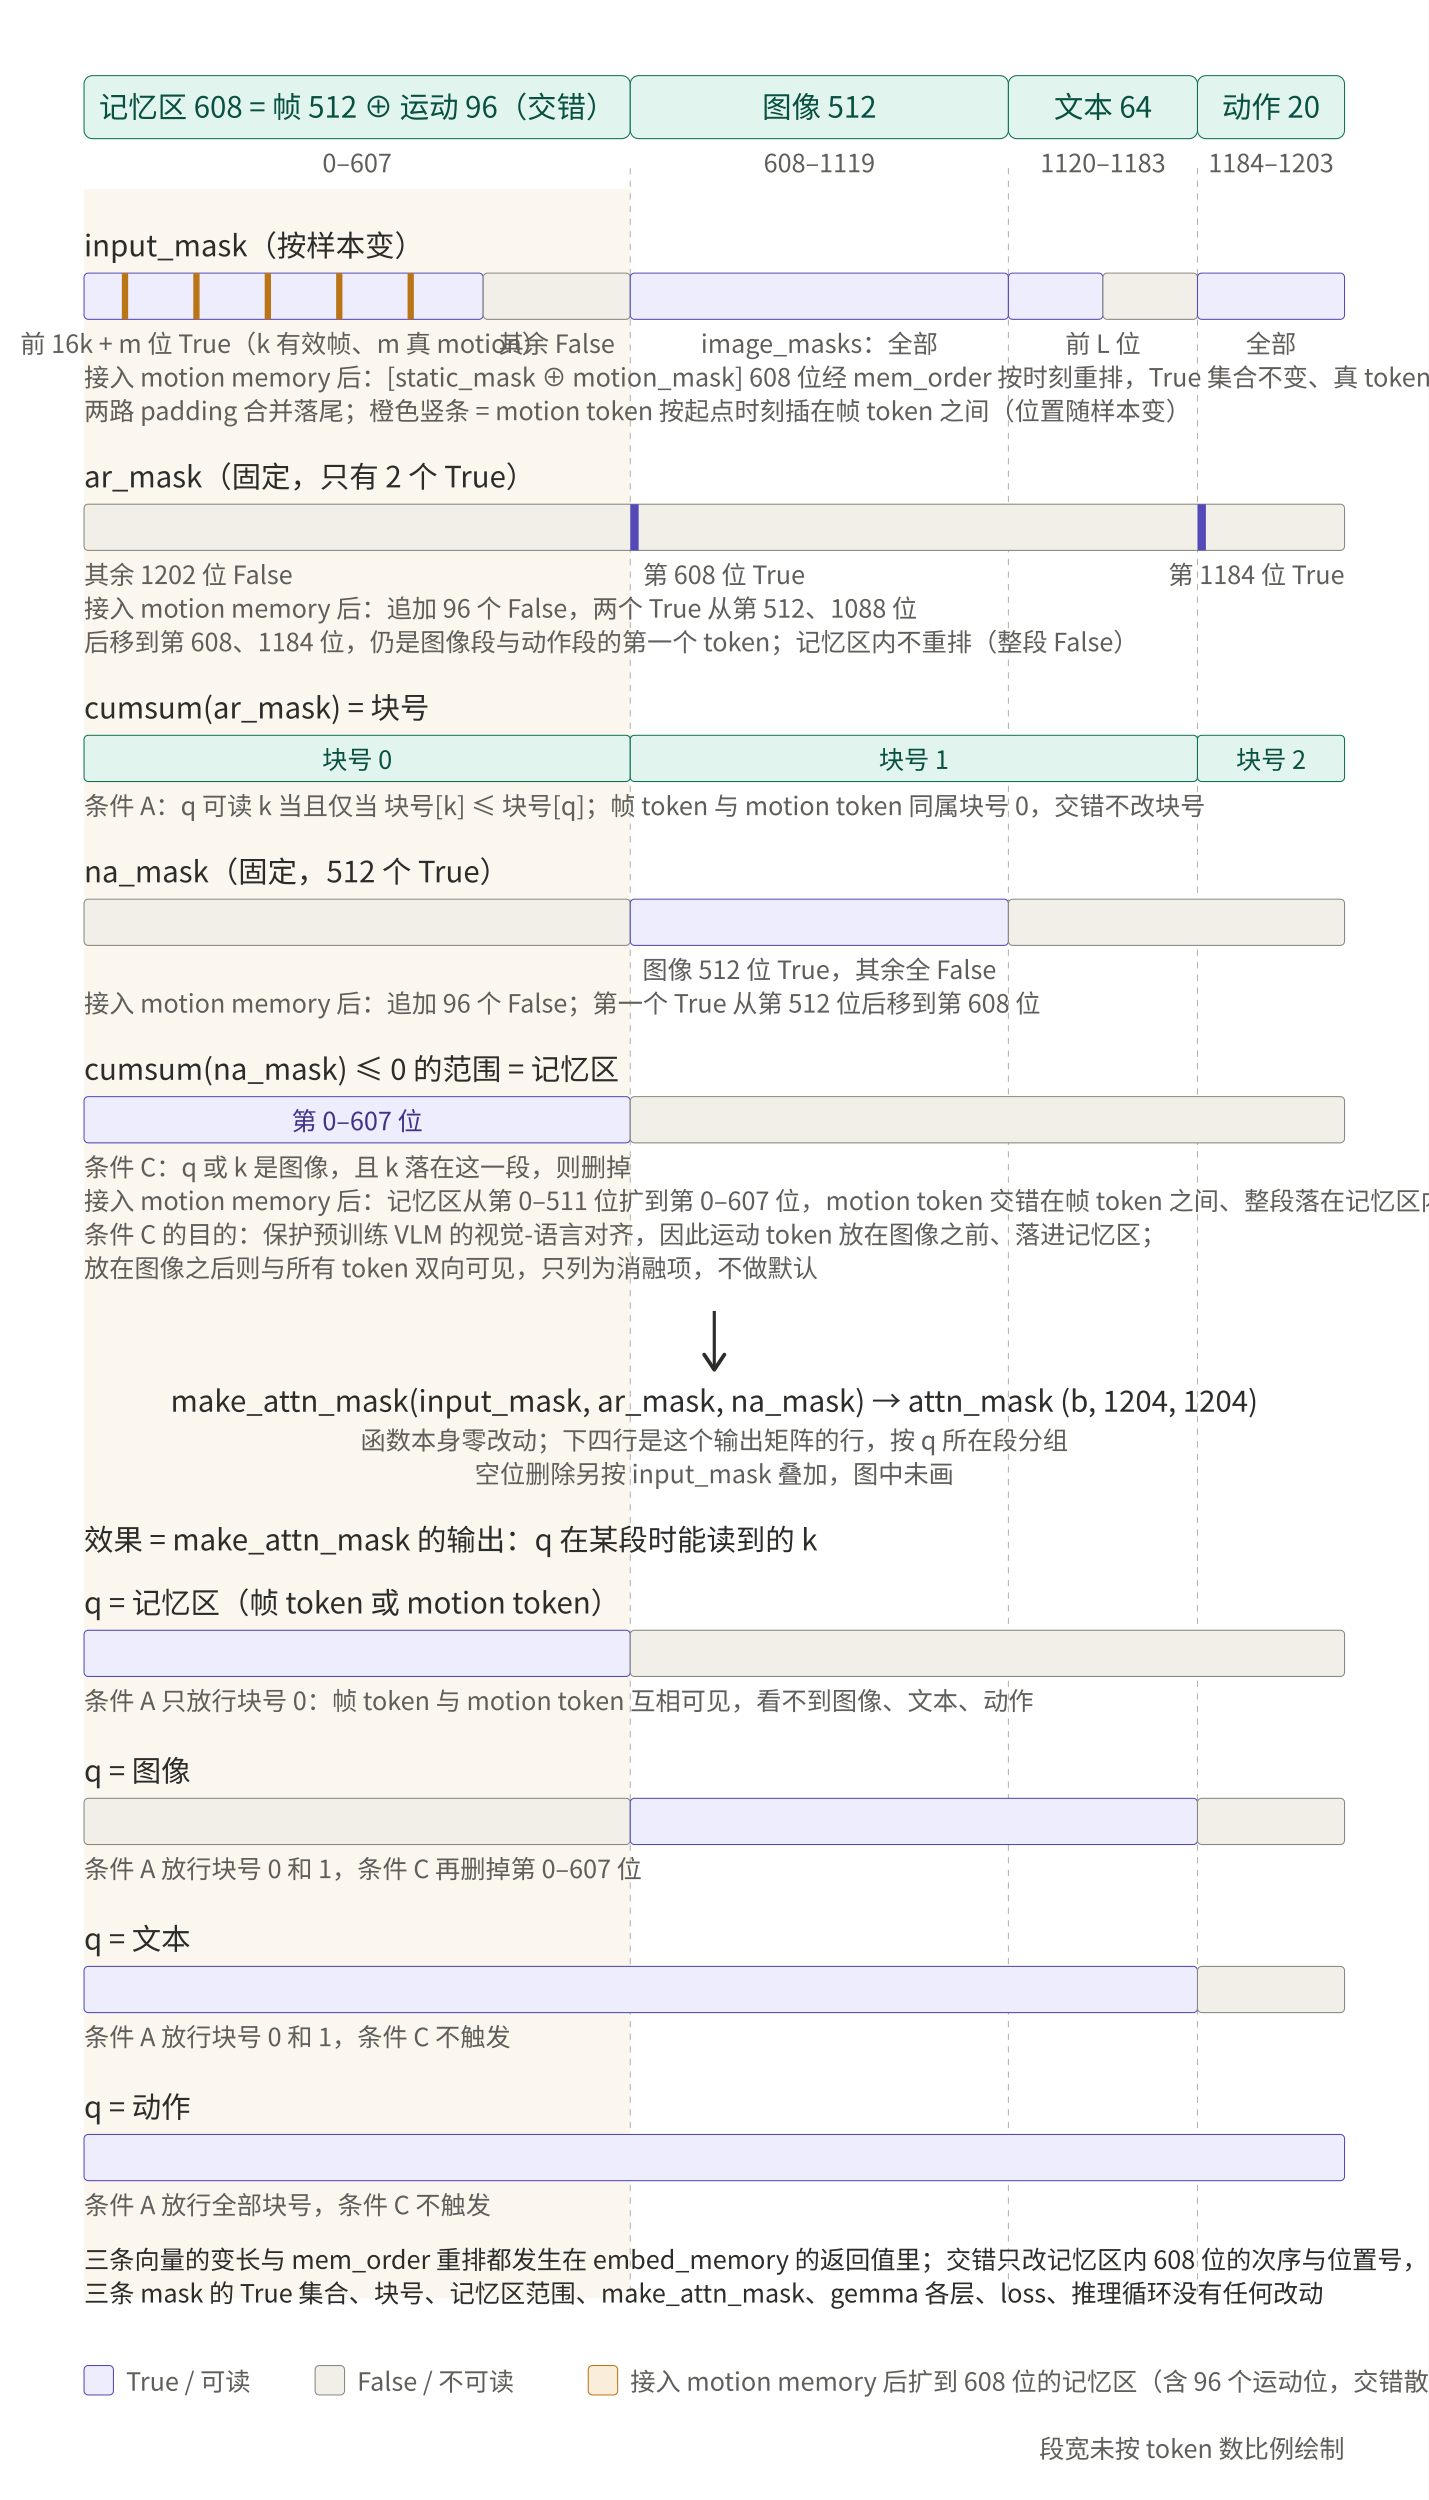
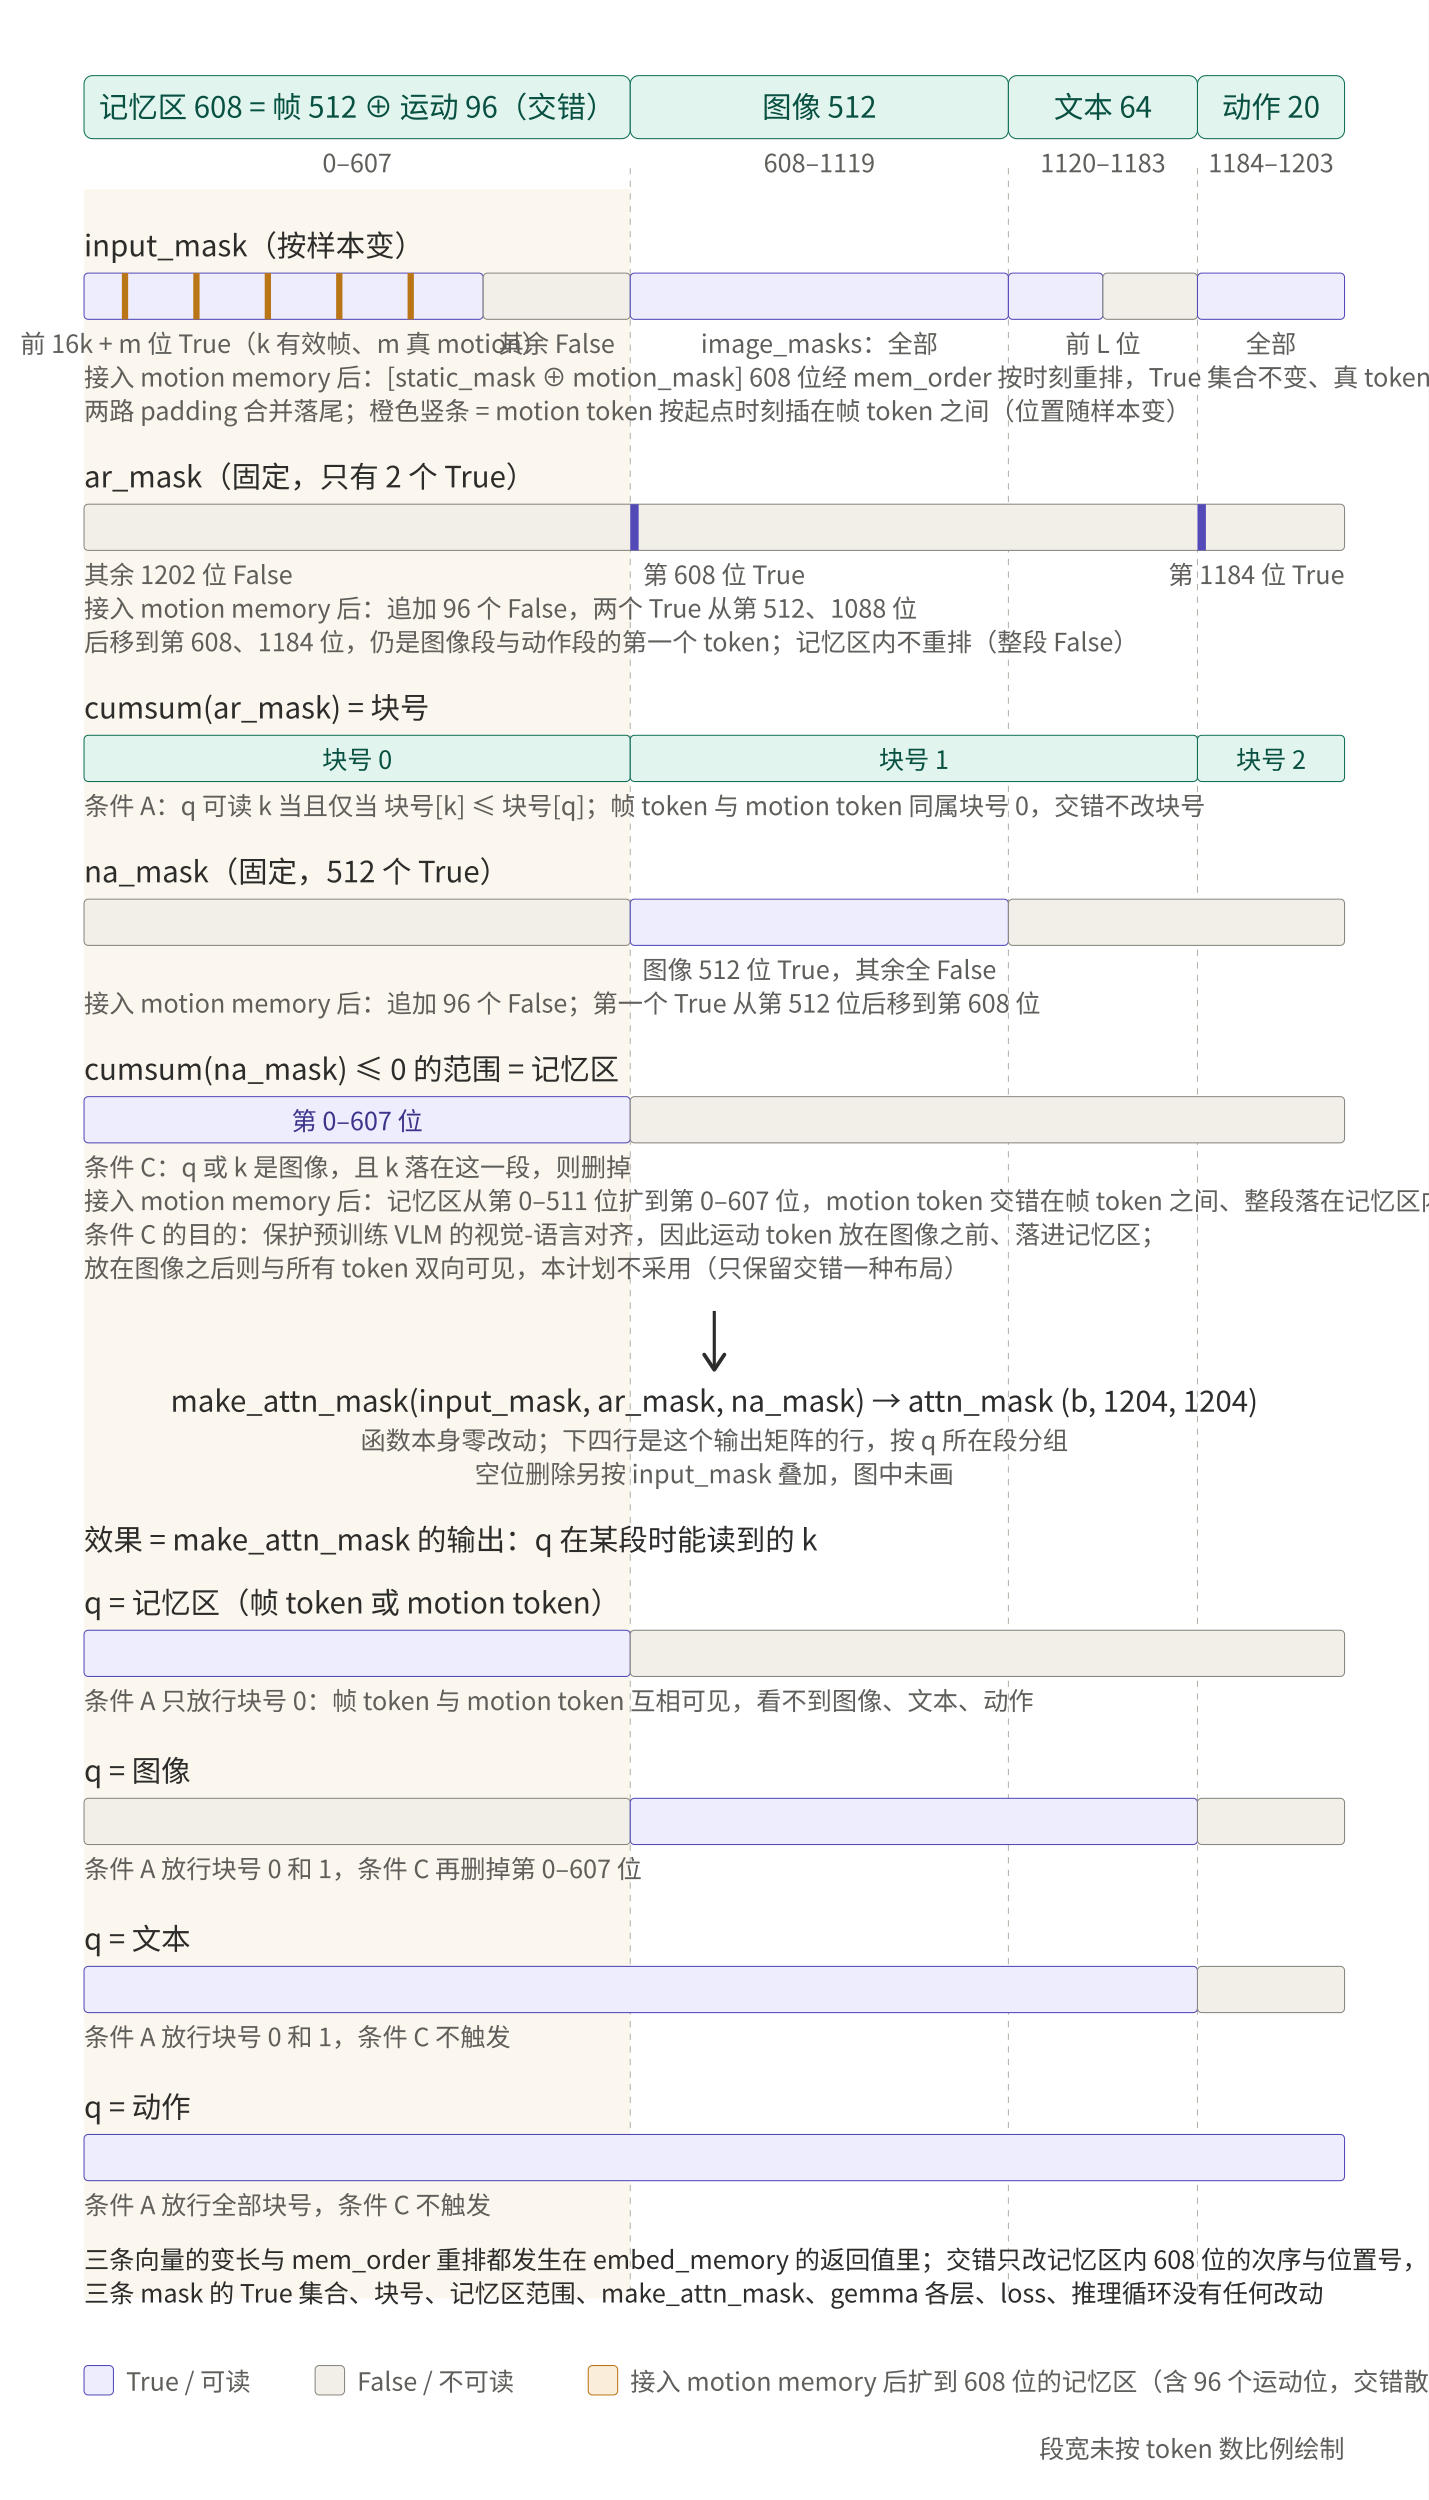
<svg xmlns="http://www.w3.org/2000/svg" width="680" height="1190" viewBox="0 0 680 1190" role="img" font-family="system-ui, -apple-system, 'Segoe UI', 'Noto Sans CJK SC', 'PingFang SC', 'Microsoft YaHei', sans-serif">
  <defs>
    <marker id="arrow" viewBox="0 0 10 10" refX="8" refY="5" markerWidth="8" markerHeight="8" orient="auto">
      <path d="M2 1L8 5L2 9" fill="none" stroke="#2C2C2A" stroke-width="1.5" stroke-linecap="round" stroke-linejoin="round" />
    </marker>
  </defs>
  <rect x="0" y="0" width="680" height="1190" fill="#FFFFFF" />
  <rect x="40" y="90" width="260" height="1004" fill="#FAEEDA" fill-opacity="0.45" />
  <g stroke="#B4B2A9" stroke-width="0.5" stroke-dasharray="3 3">
    <line x1="300" y1="80" x2="300" y2="1094" />
    <line x1="480" y1="80" x2="480" y2="1094" />
    <line x1="570" y1="80" x2="570" y2="1094" />
  </g>
  <g fill="#E1F5EE" stroke="#0F6E56" stroke-width="0.5">
    <rect x="40" y="36" width="260" height="30" rx="4" />
    <rect x="300" y="36" width="180" height="30" rx="4" />
    <rect x="480" y="36" width="90" height="30" rx="4" />
    <rect x="570" y="36" width="70" height="30" rx="4" />
  </g>
  <g font-size="14" font-weight="500" fill="#085041" text-anchor="middle">
    <text x="170" y="56">记忆区 608 = 帧 512 ⊕ 运动 96（交错）</text>
    <text x="390" y="56">图像 512</text>
    <text x="525" y="56">文本 64</text>
    <text x="605" y="56">动作 20</text>
  </g>
  <g font-size="12" fill="#5F5E5A" text-anchor="middle">
    <text x="170" y="82">0–607</text>
    <text x="390" y="82">608–1119</text>
    <text x="525" y="82">1120–1183</text>
    <text x="605" y="82">1184–1203</text>
  </g>
  <text x="40" y="122" font-size="14" font-weight="500" fill="#2C2C2A">input_mask（按样本变）</text>
  <g stroke-width="0.5">
    <rect x="40" y="130" width="190" height="22" rx="2" fill="#EEEDFE" stroke="#534AB7" />
    <rect x="230" y="130" width="70" height="22" rx="2" fill="#F1EFE8" stroke="#888780" />
    <rect x="300" y="130" width="180" height="22" rx="2" fill="#EEEDFE" stroke="#534AB7" />
    <rect x="480" y="130" width="45" height="22" rx="2" fill="#EEEDFE" stroke="#534AB7" />
    <rect x="525" y="130" width="45" height="22" rx="2" fill="#F1EFE8" stroke="#888780" />
    <rect x="570" y="130" width="70" height="22" rx="2" fill="#EEEDFE" stroke="#534AB7" />
  </g>
  <g fill="#BA7517">
    <rect x="58" y="130" width="3" height="22" />
    <rect x="92" y="130" width="3" height="22" />
    <rect x="126" y="130" width="3" height="22" />
    <rect x="160" y="130" width="3" height="22" />
    <rect x="194" y="130" width="3" height="22" />
  </g>
  <g font-size="12" fill="#5F5E5A" text-anchor="middle">
    <text x="135" y="168">前 16k + m 位 True（k 有效帧、m 真 motion）</text>
    <text x="265" y="168">其余 False</text>
    <text x="390" y="168">image_masks：全部</text>
    <text x="525" y="168">前 L 位</text>
    <text x="605" y="168">全部</text>
  </g>
  <text x="40" y="184" font-size="12" fill="#5F5E5A">接入 motion memory 后：[static_mask ⊕ motion_mask] 608 位经 mem_order 按时刻重排，True 集合不变、真 token 全部前移、</text>
  <text x="40" y="200" font-size="12" fill="#5F5E5A">两路 padding 合并落尾；橙色竖条 = motion token 按起点时刻插在帧 token 之间（位置随样本变）</text>
  <text x="40" y="232" font-size="14" font-weight="500" fill="#2C2C2A">ar_mask（固定，只有 2 个 True）</text>
  <rect x="40" y="240" width="600" height="22" rx="2" fill="#F1EFE8" stroke="#888780" stroke-width="0.5" />
  <rect x="300" y="240" width="4" height="22" fill="#534AB7" />
  <rect x="570" y="240" width="4" height="22" fill="#534AB7" />
  <g font-size="12" fill="#5F5E5A">
    <text x="40" y="278">其余 1202 位 False</text>
    <text x="306" y="278">第 608 位 True</text>
    <text x="640" y="278" text-anchor="end">第 1184 位 True</text>
    <text x="40" y="294">接入 motion memory 后：追加 96 个 False，两个 True 从第 512、1088 位</text>
    <text x="40" y="310">后移到第 608、1184 位，仍是图像段与动作段的第一个 token；记忆区内不重排（整段 False）</text>
  </g>
  <text x="40" y="342" font-size="14" font-weight="500" fill="#2C2C2A">cumsum(ar_mask) = 块号</text>
  <g fill="#E1F5EE" stroke="#0F6E56" stroke-width="0.5">
    <rect x="40" y="350" width="260" height="22" rx="2" />
    <rect x="300" y="350" width="270" height="22" rx="2" />
    <rect x="570" y="350" width="70" height="22" rx="2" />
  </g>
  <g font-size="12" fill="#085041" text-anchor="middle">
    <text x="170" y="366">块号 0</text>
    <text x="435" y="366">块号 1</text>
    <text x="605" y="366">块号 2</text>
  </g>
  <text x="40" y="388" font-size="12" fill="#5F5E5A">条件 A：q 可读 k 当且仅当 块号[k] ≤ 块号[q]；帧 token 与 motion token 同属块号 0，交错不改块号</text>
  <text x="40" y="420" font-size="14" font-weight="500" fill="#2C2C2A">na_mask（固定，512 个 True）</text>
  <g stroke-width="0.5">
    <rect x="40" y="428" width="260" height="22" rx="2" fill="#F1EFE8" stroke="#888780" />
    <rect x="300" y="428" width="180" height="22" rx="2" fill="#EEEDFE" stroke="#534AB7" />
    <rect x="480" y="428" width="160" height="22" rx="2" fill="#F1EFE8" stroke="#888780" />
  </g>
  <text x="390" y="466" font-size="12" fill="#5F5E5A" text-anchor="middle">图像 512 位 True，其余全 False</text>
  <text x="40" y="482" font-size="12" fill="#5F5E5A">接入 motion memory 后：追加 96 个 False；第一个 True 从第 512 位后移到第 608 位</text>
  <text x="40" y="514" font-size="14" font-weight="500" fill="#2C2C2A">cumsum(na_mask) ≤ 0 的范围 = 记忆区</text>
  <rect x="40" y="522" width="260" height="22" rx="2" fill="#EEEDFE" stroke="#534AB7" stroke-width="0.5" />
  <text x="170" y="538" font-size="12" fill="#3C3489" text-anchor="middle">第 0–607 位</text>
  <rect x="300" y="522" width="340" height="22" rx="2" fill="#F1EFE8" stroke="#888780" stroke-width="0.5" />
  <text x="40" y="560" font-size="12" fill="#5F5E5A">条件 C：q 或 k 是图像，且 k 落在这一段，则删掉</text>
  <text x="40" y="576" font-size="12" fill="#5F5E5A">接入 motion memory 后：记忆区从第 0–511 位扩到第 0–607 位，motion token 交错在帧 token 之间、整段落在记忆区内</text>
  <text x="40" y="592" font-size="12" fill="#5F5E5A">条件 C 的目的：保护预训练 VLM 的视觉-语言对齐，因此运动 token 放在图像之前、落进记忆区；</text>
-   <text x="40" y="608" font-size="12" fill="#5F5E5A">放在图像之后则与所有 token 双向可见，只列为消融项，不做默认</text>
+   <text x="40" y="608" font-size="12" fill="#5F5E5A">放在图像之后则与所有 token 双向可见，本计划不采用（只保留交错一种布局）</text>
  <line x1="340" y1="624" x2="340" y2="652" stroke="#2C2C2A" stroke-width="1.5" marker-end="url(#arrow)" />
  <text x="340" y="672" font-size="14" font-weight="500" fill="#2C2C2A" text-anchor="middle">make_attn_mask(input_mask, ar_mask, na_mask) → attn_mask (b, 1204, 1204)</text>
  <text x="340" y="690" font-size="12" fill="#5F5E5A" text-anchor="middle">函数本身零改动；下四行是这个输出矩阵的行，按 q 所在段分组</text>
  <text x="340" y="706" font-size="12" fill="#5F5E5A" text-anchor="middle">空位删除另按 input_mask 叠加，图中未画</text>
  <text x="40" y="738" font-size="14" font-weight="500" fill="#2C2C2A">效果 = make_attn_mask 的输出：q 在某段时能读到的 k</text>
  <text x="40" y="768" font-size="14" font-weight="500" fill="#2C2C2A">q = 记忆区（帧 token 或 motion token）</text>
  <rect x="40" y="776" width="260" height="22" rx="2" fill="#EEEDFE" stroke="#534AB7" stroke-width="0.5" />
  <rect x="300" y="776" width="340" height="22" rx="2" fill="#F1EFE8" stroke="#888780" stroke-width="0.5" />
  <text x="40" y="814" font-size="12" fill="#5F5E5A">条件 A 只放行块号 0：帧 token 与 motion token 互相可见，看不到图像、文本、动作</text>
  <text x="40" y="848" font-size="14" font-weight="500" fill="#2C2C2A">q = 图像</text>
  <rect x="40" y="856" width="260" height="22" rx="2" fill="#F1EFE8" stroke="#888780" stroke-width="0.5" />
  <rect x="300" y="856" width="270" height="22" rx="2" fill="#EEEDFE" stroke="#534AB7" stroke-width="0.5" />
  <rect x="570" y="856" width="70" height="22" rx="2" fill="#F1EFE8" stroke="#888780" stroke-width="0.5" />
  <text x="40" y="894" font-size="12" fill="#5F5E5A">条件 A 放行块号 0 和 1，条件 C 再删掉第 0–607 位</text>
  <text x="40" y="928" font-size="14" font-weight="500" fill="#2C2C2A">q = 文本</text>
  <rect x="40" y="936" width="530" height="22" rx="2" fill="#EEEDFE" stroke="#534AB7" stroke-width="0.5" />
  <rect x="570" y="936" width="70" height="22" rx="2" fill="#F1EFE8" stroke="#888780" stroke-width="0.5" />
  <text x="40" y="974" font-size="12" fill="#5F5E5A">条件 A 放行块号 0 和 1，条件 C 不触发</text>
  <text x="40" y="1008" font-size="14" font-weight="500" fill="#2C2C2A">q = 动作</text>
  <rect x="40" y="1016" width="600" height="22" rx="2" fill="#EEEDFE" stroke="#534AB7" stroke-width="0.5" />
  <text x="40" y="1054" font-size="12" fill="#5F5E5A">条件 A 放行全部块号，条件 C 不触发</text>
  <text x="40" y="1080" font-size="12" fill="#2C2C2A">三条向量的变长与 mem_order 重排都发生在 embed_memory 的返回值里；交错只改记忆区内 608 位的次序与位置号，</text>
  <text x="40" y="1096" font-size="12" fill="#2C2C2A">三条 mask 的 True 集合、块号、记忆区范围、make_attn_mask、gemma 各层、loss、推理循环没有任何改动</text>
  <rect x="40" y="1126" width="14" height="14" rx="2" fill="#EEEDFE" stroke="#534AB7" stroke-width="0.5" />
  <text x="60" y="1138" font-size="12" fill="#5F5E5A">True / 可读</text>
  <rect x="150" y="1126" width="14" height="14" rx="2" fill="#F1EFE8" stroke="#888780" stroke-width="0.5" />
  <text x="170" y="1138" font-size="12" fill="#5F5E5A">False / 不可读</text>
  <rect x="280" y="1126" width="14" height="14" rx="2" fill="#FAEEDA" stroke="#BA7517" stroke-width="0.5" />
  <text x="300" y="1138" font-size="12" fill="#5F5E5A">接入 motion memory 后扩到 608 位的记忆区（含 96 个运动位，交错散布）</text>
  <text x="640" y="1170" font-size="12" fill="#5F5E5A" text-anchor="end">段宽未按 token 数比例绘制</text>
</svg>
